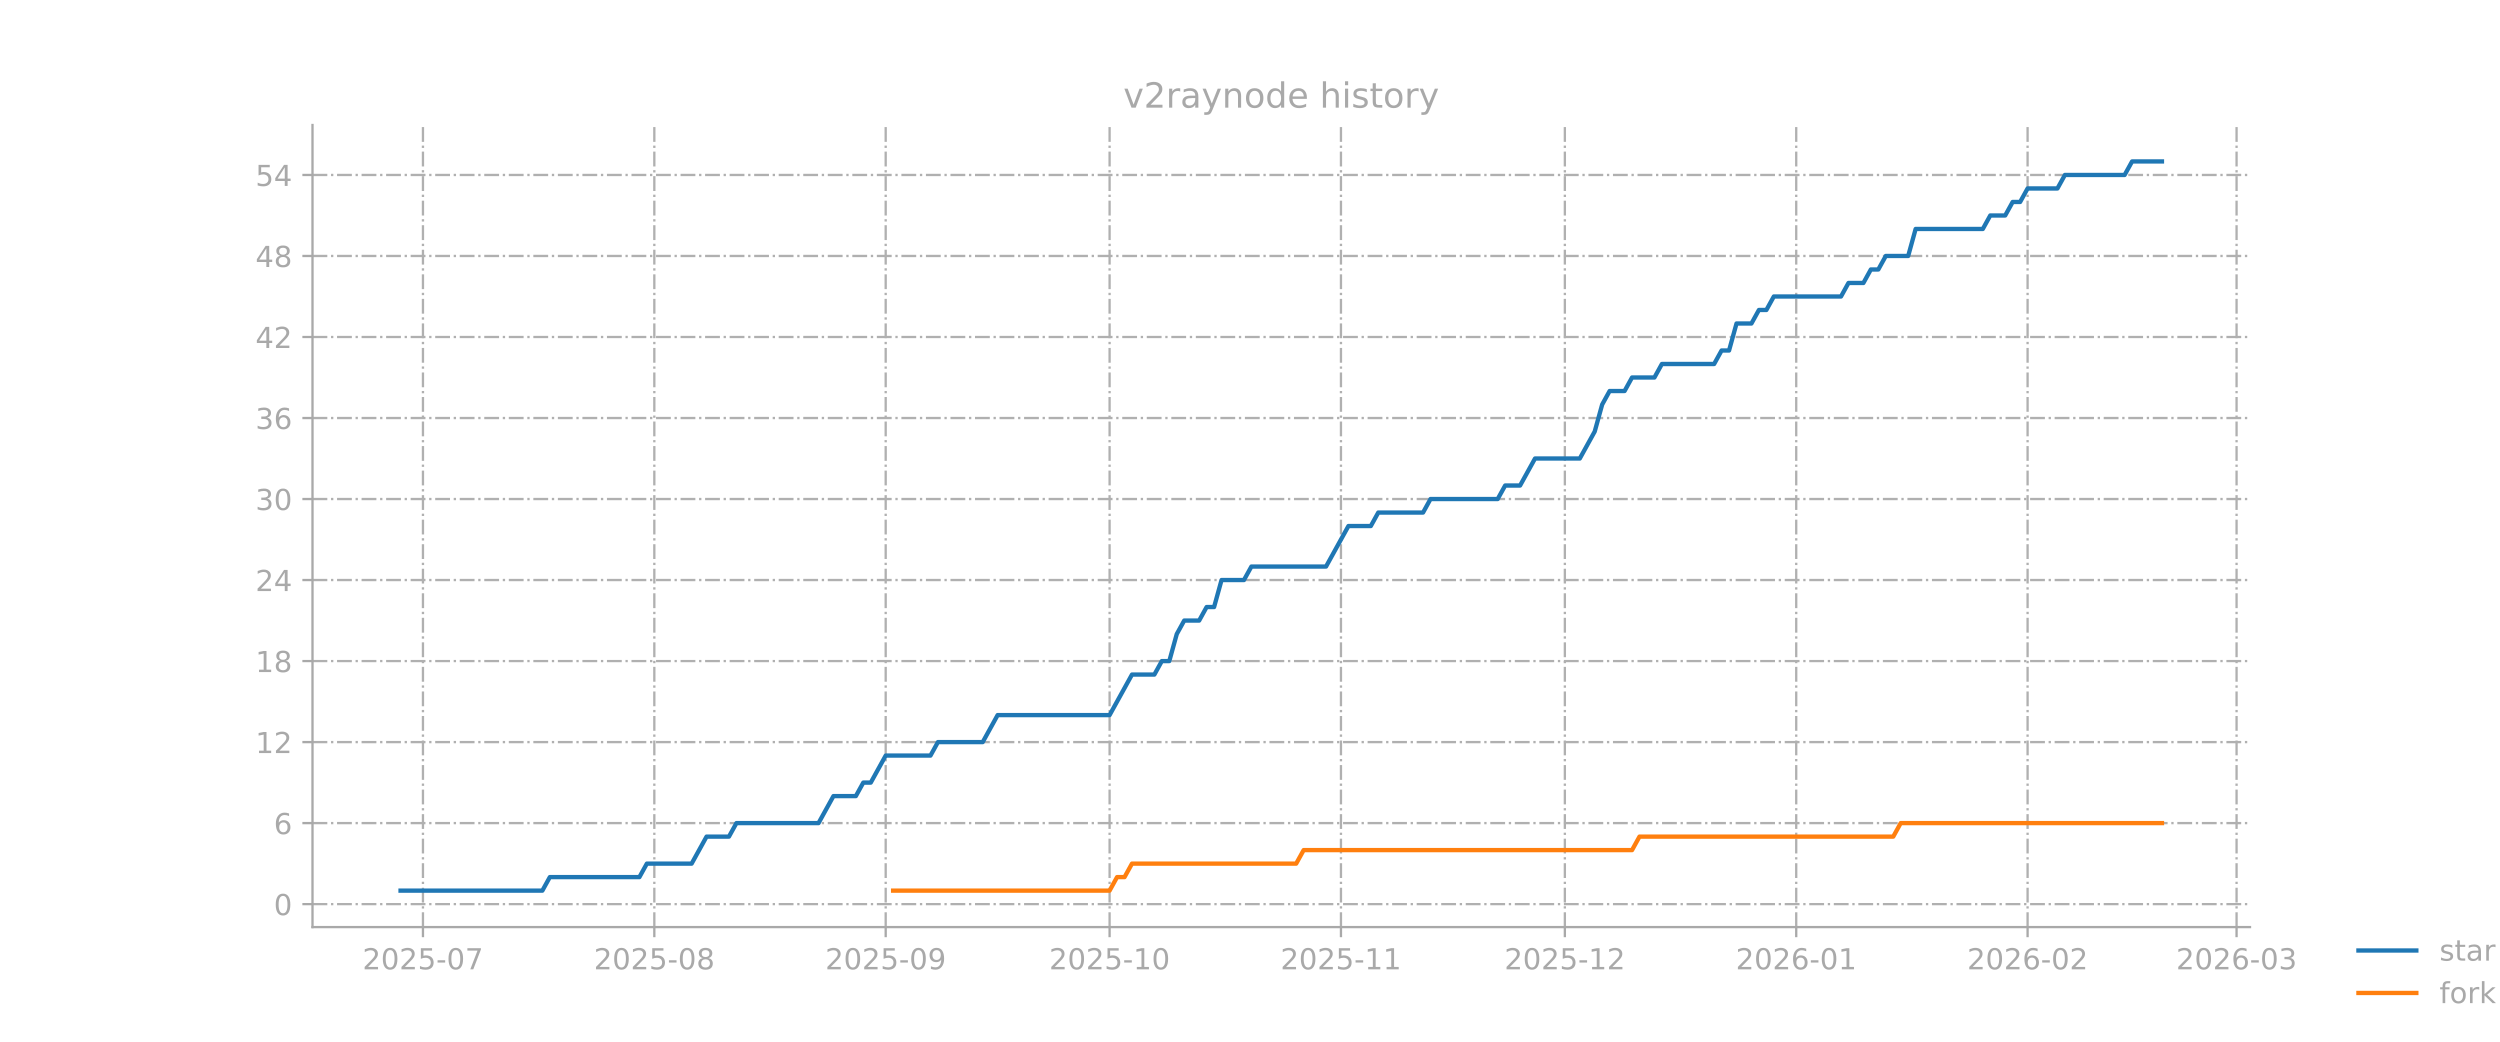
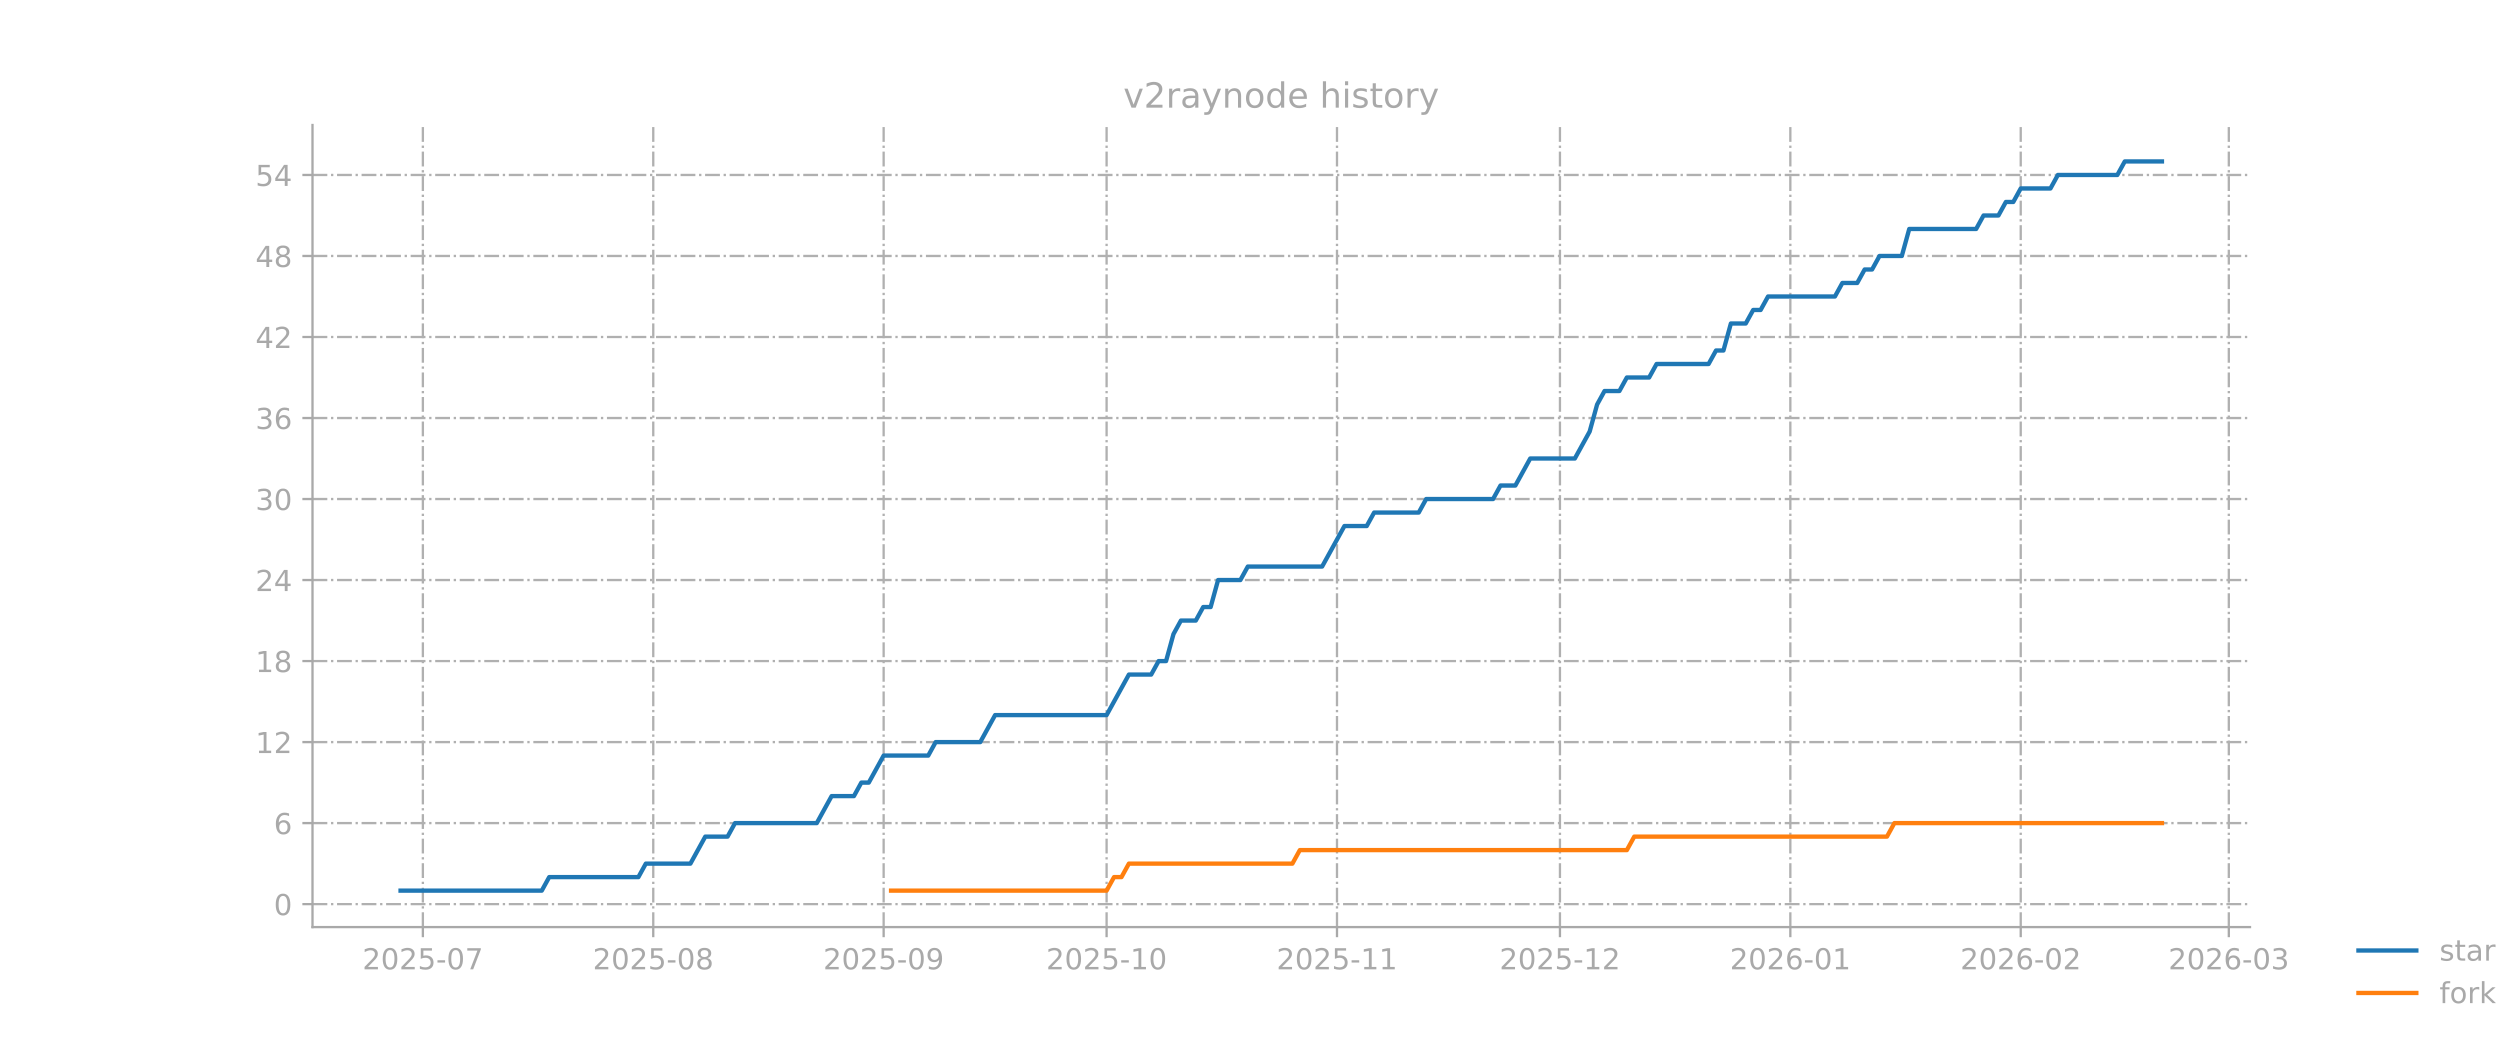
<svg xmlns="http://www.w3.org/2000/svg" xmlns:xlink="http://www.w3.org/1999/xlink" width="864pt" height="360pt" viewBox="0 0 864 360" version="1.1">
  <defs>
    <style type="text/css">*{stroke-linejoin: round; stroke-linecap: butt}</style>
  </defs>
  <g id="figure_1">
    <g id="patch_1">
      <path d="M 0 360  L 864 360  L 864 0  L 0 0  L 0 360  z " style="fill: none; opacity: 0" />
    </g>
    <g id="axes_1">
      <g id="patch_2">
        <path d="M 108 320.4  L 777.6 320.4  L 777.6 43.2  L 108 43.2  L 108 320.4  z " style="fill: none; opacity: 0" />
      </g>
      <g id="matplotlib.axis_1">
        <g id="xtick_1">
          <g id="line2d_1">
-             <path d="M 146.174 320.4  L 146.174 43.2  " clip-path="url(#pf37e07cfa0)" style="fill: none; stroke-dasharray: 5.12,1.28,0.8,1.28; stroke-dashoffset: 0; stroke: #b0b0b0; stroke-width: 0.8" />
+             <path d="M 146.142 320.4  L 146.142 43.2  " clip-path="url(#p857552159d)" style="fill: none; stroke-dasharray: 5.12,1.28,0.8,1.28; stroke-dashoffset: 0; stroke: #b0b0b0; stroke-width: 0.8" />
          </g>
          <g id="line2d_2">
            <defs>
-               <path id="m0a9a19ec33" d="M 0 0  L 0 3.5  " style="stroke: #a9a9a9; stroke-width: 0.8" />
+               <path id="m9327b1fd48" d="M 0 0  L 0 3.5  " style="stroke: #a9a9a9; stroke-width: 0.8" />
            </defs>
            <g>
-               <use xlink:href="#m0a9a19ec33" x="146.174" y="320.4" style="fill: #a9a9a9; stroke: #a9a9a9; stroke-width: 0.8" />
+               <use xlink:href="#m9327b1fd48" x="146.142" y="320.4" style="fill: #a9a9a9; stroke: #a9a9a9; stroke-width: 0.8" />
            </g>
          </g>
          <g id="text_1">
-             <g style="fill: #a9a9a9" transform="translate(125.283 334.9984) scale(0.1 -0.1)">
+             <g style="fill: #a9a9a9" transform="translate(125.2504 334.9984) scale(0.1 -0.1)">
              <defs>
                <path id="DejaVuSans-32" d="M 1228 531  L 3431 531  L 3431 0  L 469 0  L 469 531  Q 828 903 1448 1529  Q 2069 2156 2228 2338  Q 2531 2678 2651 2914  Q 2772 3150 2772 3378  Q 2772 3750 2511 3984  Q 2250 4219 1831 4219  Q 1534 4219 1204 4116  Q 875 4013 500 3803  L 500 4441  Q 881 4594 1212 4672  Q 1544 4750 1819 4750  Q 2544 4750 2975 4387  Q 3406 4025 3406 3419  Q 3406 3131 3298 2873  Q 3191 2616 2906 2266  Q 2828 2175 2409 1742  Q 1991 1309 1228 531  z " transform="scale(0.015625)" />
                <path id="DejaVuSans-30" d="M 2034 4250  Q 1547 4250 1301 3770  Q 1056 3291 1056 2328  Q 1056 1369 1301 889  Q 1547 409 2034 409  Q 2525 409 2770 889  Q 3016 1369 3016 2328  Q 3016 3291 2770 3770  Q 2525 4250 2034 4250  z M 2034 4750  Q 2819 4750 3233 4129  Q 3647 3509 3647 2328  Q 3647 1150 3233 529  Q 2819 -91 2034 -91  Q 1250 -91 836 529  Q 422 1150 422 2328  Q 422 3509 836 4129  Q 1250 4750 2034 4750  z " transform="scale(0.015625)" />
                <path id="DejaVuSans-35" d="M 691 4666  L 3169 4666  L 3169 4134  L 1269 4134  L 1269 2991  Q 1406 3038 1543 3061  Q 1681 3084 1819 3084  Q 2600 3084 3056 2656  Q 3513 2228 3513 1497  Q 3513 744 3044 326  Q 2575 -91 1722 -91  Q 1428 -91 1123 -41  Q 819 9 494 109  L 494 744  Q 775 591 1075 516  Q 1375 441 1709 441  Q 2250 441 2565 725  Q 2881 1009 2881 1497  Q 2881 1984 2565 2268  Q 2250 2553 1709 2553  Q 1456 2553 1204 2497  Q 953 2441 691 2322  L 691 4666  z " transform="scale(0.015625)" />
                <path id="DejaVuSans-2d" d="M 313 2009  L 1997 2009  L 1997 1497  L 313 1497  L 313 2009  z " transform="scale(0.015625)" />
                <path id="DejaVuSans-37" d="M 525 4666  L 3525 4666  L 3525 4397  L 1831 0  L 1172 0  L 2766 4134  L 525 4134  L 525 4666  z " transform="scale(0.015625)" />
              </defs>
              <use xlink:href="#DejaVuSans-32" />
              <use xlink:href="#DejaVuSans-30" transform="translate(63.62305 0)" />
              <use xlink:href="#DejaVuSans-32" transform="translate(127.2461 0)" />
              <use xlink:href="#DejaVuSans-35" transform="translate(190.8691 0)" />
              <use xlink:href="#DejaVuSans-2d" transform="translate(254.4922 0)" />
              <use xlink:href="#DejaVuSans-30" transform="translate(290.5762 0)" />
              <use xlink:href="#DejaVuSans-37" transform="translate(354.1992 0)" />
            </g>
          </g>
        </g>
        <g id="xtick_2">
          <g id="line2d_3">
-             <path d="M 226.134 320.4  L 226.134 43.2  " clip-path="url(#pf37e07cfa0)" style="fill: none; stroke-dasharray: 5.12,1.28,0.8,1.28; stroke-dashoffset: 0; stroke: #b0b0b0; stroke-width: 0.8" />
+             <path d="M 225.764 320.4  L 225.764 43.2  " clip-path="url(#p857552159d)" style="fill: none; stroke-dasharray: 5.12,1.28,0.8,1.28; stroke-dashoffset: 0; stroke: #b0b0b0; stroke-width: 0.8" />
          </g>
          <g id="line2d_4">
            <g>
-               <use xlink:href="#m0a9a19ec33" x="226.134" y="320.4" style="fill: #a9a9a9; stroke: #a9a9a9; stroke-width: 0.8" />
+               <use xlink:href="#m9327b1fd48" x="225.764" y="320.4" style="fill: #a9a9a9; stroke: #a9a9a9; stroke-width: 0.8" />
            </g>
          </g>
          <g id="text_2">
-             <g style="fill: #a9a9a9" transform="translate(205.243 334.9984) scale(0.1 -0.1)">
+             <g style="fill: #a9a9a9" transform="translate(204.8729 334.9984) scale(0.1 -0.1)">
              <defs>
                <path id="DejaVuSans-38" d="M 2034 2216  Q 1584 2216 1326 1975  Q 1069 1734 1069 1313  Q 1069 891 1326 650  Q 1584 409 2034 409  Q 2484 409 2743 651  Q 3003 894 3003 1313  Q 3003 1734 2745 1975  Q 2488 2216 2034 2216  z M 1403 2484  Q 997 2584 770 2862  Q 544 3141 544 3541  Q 544 4100 942 4425  Q 1341 4750 2034 4750  Q 2731 4750 3128 4425  Q 3525 4100 3525 3541  Q 3525 3141 3298 2862  Q 3072 2584 2669 2484  Q 3125 2378 3379 2068  Q 3634 1759 3634 1313  Q 3634 634 3220 271  Q 2806 -91 2034 -91  Q 1263 -91 848 271  Q 434 634 434 1313  Q 434 1759 690 2068  Q 947 2378 1403 2484  z M 1172 3481  Q 1172 3119 1398 2916  Q 1625 2713 2034 2713  Q 2441 2713 2670 2916  Q 2900 3119 2900 3481  Q 2900 3844 2670 4047  Q 2441 4250 2034 4250  Q 1625 4250 1398 4047  Q 1172 3844 1172 3481  z " transform="scale(0.015625)" />
              </defs>
              <use xlink:href="#DejaVuSans-32" />
              <use xlink:href="#DejaVuSans-30" transform="translate(63.62305 0)" />
              <use xlink:href="#DejaVuSans-32" transform="translate(127.2461 0)" />
              <use xlink:href="#DejaVuSans-35" transform="translate(190.8691 0)" />
              <use xlink:href="#DejaVuSans-2d" transform="translate(254.4922 0)" />
              <use xlink:href="#DejaVuSans-30" transform="translate(290.5762 0)" />
              <use xlink:href="#DejaVuSans-38" transform="translate(354.1992 0)" />
            </g>
          </g>
        </g>
        <g id="xtick_3">
          <g id="line2d_5">
-             <path d="M 306.094 320.4  L 306.094 43.2  " clip-path="url(#pf37e07cfa0)" style="fill: none; stroke-dasharray: 5.12,1.28,0.8,1.28; stroke-dashoffset: 0; stroke: #b0b0b0; stroke-width: 0.8" />
+             <path d="M 305.387 320.4  L 305.387 43.2  " clip-path="url(#p857552159d)" style="fill: none; stroke-dasharray: 5.12,1.28,0.8,1.28; stroke-dashoffset: 0; stroke: #b0b0b0; stroke-width: 0.8" />
          </g>
          <g id="line2d_6">
            <g>
-               <use xlink:href="#m0a9a19ec33" x="306.094" y="320.4" style="fill: #a9a9a9; stroke: #a9a9a9; stroke-width: 0.8" />
+               <use xlink:href="#m9327b1fd48" x="305.387" y="320.4" style="fill: #a9a9a9; stroke: #a9a9a9; stroke-width: 0.8" />
            </g>
          </g>
          <g id="text_3">
-             <g style="fill: #a9a9a9" transform="translate(285.2029 334.9984) scale(0.1 -0.1)">
+             <g style="fill: #a9a9a9" transform="translate(284.4955 334.9984) scale(0.1 -0.1)">
              <defs>
                <path id="DejaVuSans-39" d="M 703 97  L 703 672  Q 941 559 1184 500  Q 1428 441 1663 441  Q 2288 441 2617 861  Q 2947 1281 2994 2138  Q 2813 1869 2534 1725  Q 2256 1581 1919 1581  Q 1219 1581 811 2004  Q 403 2428 403 3163  Q 403 3881 828 4315  Q 1253 4750 1959 4750  Q 2769 4750 3195 4129  Q 3622 3509 3622 2328  Q 3622 1225 3098 567  Q 2575 -91 1691 -91  Q 1453 -91 1209 -44  Q 966 3 703 97  z M 1959 2075  Q 2384 2075 2632 2365  Q 2881 2656 2881 3163  Q 2881 3666 2632 3958  Q 2384 4250 1959 4250  Q 1534 4250 1286 3958  Q 1038 3666 1038 3163  Q 1038 2656 1286 2365  Q 1534 2075 1959 2075  z " transform="scale(0.015625)" />
              </defs>
              <use xlink:href="#DejaVuSans-32" />
              <use xlink:href="#DejaVuSans-30" transform="translate(63.62305 0)" />
              <use xlink:href="#DejaVuSans-32" transform="translate(127.2461 0)" />
              <use xlink:href="#DejaVuSans-35" transform="translate(190.8691 0)" />
              <use xlink:href="#DejaVuSans-2d" transform="translate(254.4922 0)" />
              <use xlink:href="#DejaVuSans-30" transform="translate(290.5762 0)" />
              <use xlink:href="#DejaVuSans-39" transform="translate(354.1992 0)" />
            </g>
          </g>
        </g>
        <g id="xtick_4">
          <g id="line2d_7">
-             <path d="M 383.475 320.4  L 383.475 43.2  " clip-path="url(#pf37e07cfa0)" style="fill: none; stroke-dasharray: 5.12,1.28,0.8,1.28; stroke-dashoffset: 0; stroke: #b0b0b0; stroke-width: 0.8" />
+             <path d="M 382.441 320.4  L 382.441 43.2  " clip-path="url(#p857552159d)" style="fill: none; stroke-dasharray: 5.12,1.28,0.8,1.28; stroke-dashoffset: 0; stroke: #b0b0b0; stroke-width: 0.8" />
          </g>
          <g id="line2d_8">
            <g>
-               <use xlink:href="#m0a9a19ec33" x="383.475" y="320.4" style="fill: #a9a9a9; stroke: #a9a9a9; stroke-width: 0.8" />
+               <use xlink:href="#m9327b1fd48" x="382.441" y="320.4" style="fill: #a9a9a9; stroke: #a9a9a9; stroke-width: 0.8" />
            </g>
          </g>
          <g id="text_4">
-             <g style="fill: #a9a9a9" transform="translate(362.5835 334.9984) scale(0.1 -0.1)">
+             <g style="fill: #a9a9a9" transform="translate(361.5496 334.9984) scale(0.1 -0.1)">
              <defs>
                <path id="DejaVuSans-31" d="M 794 531  L 1825 531  L 1825 4091  L 703 3866  L 703 4441  L 1819 4666  L 2450 4666  L 2450 531  L 3481 531  L 3481 0  L 794 0  L 794 531  z " transform="scale(0.015625)" />
              </defs>
              <use xlink:href="#DejaVuSans-32" />
              <use xlink:href="#DejaVuSans-30" transform="translate(63.62305 0)" />
              <use xlink:href="#DejaVuSans-32" transform="translate(127.2461 0)" />
              <use xlink:href="#DejaVuSans-35" transform="translate(190.8691 0)" />
              <use xlink:href="#DejaVuSans-2d" transform="translate(254.4922 0)" />
              <use xlink:href="#DejaVuSans-31" transform="translate(290.5762 0)" />
              <use xlink:href="#DejaVuSans-30" transform="translate(354.1992 0)" />
            </g>
          </g>
        </g>
        <g id="xtick_5">
          <g id="line2d_9">
-             <path d="M 463.435 320.4  L 463.435 43.2  " clip-path="url(#pf37e07cfa0)" style="fill: none; stroke-dasharray: 5.12,1.28,0.8,1.28; stroke-dashoffset: 0; stroke: #b0b0b0; stroke-width: 0.8" />
+             <path d="M 462.064 320.4  L 462.064 43.2  " clip-path="url(#p857552159d)" style="fill: none; stroke-dasharray: 5.12,1.28,0.8,1.28; stroke-dashoffset: 0; stroke: #b0b0b0; stroke-width: 0.8" />
          </g>
          <g id="line2d_10">
            <g>
-               <use xlink:href="#m0a9a19ec33" x="463.435" y="320.4" style="fill: #a9a9a9; stroke: #a9a9a9; stroke-width: 0.8" />
+               <use xlink:href="#m9327b1fd48" x="462.064" y="320.4" style="fill: #a9a9a9; stroke: #a9a9a9; stroke-width: 0.8" />
            </g>
          </g>
          <g id="text_5">
-             <g style="fill: #a9a9a9" transform="translate(442.5434 334.9984) scale(0.1 -0.1)">
+             <g style="fill: #a9a9a9" transform="translate(441.1721 334.9984) scale(0.1 -0.1)">
              <use xlink:href="#DejaVuSans-32" />
              <use xlink:href="#DejaVuSans-30" transform="translate(63.62305 0)" />
              <use xlink:href="#DejaVuSans-32" transform="translate(127.2461 0)" />
              <use xlink:href="#DejaVuSans-35" transform="translate(190.8691 0)" />
              <use xlink:href="#DejaVuSans-2d" transform="translate(254.4922 0)" />
              <use xlink:href="#DejaVuSans-31" transform="translate(290.5762 0)" />
              <use xlink:href="#DejaVuSans-31" transform="translate(354.1992 0)" />
            </g>
          </g>
        </g>
        <g id="xtick_6">
          <g id="line2d_11">
-             <path d="M 540.815 320.4  L 540.815 43.2  " clip-path="url(#pf37e07cfa0)" style="fill: none; stroke-dasharray: 5.12,1.28,0.8,1.28; stroke-dashoffset: 0; stroke: #b0b0b0; stroke-width: 0.8" />
+             <path d="M 539.118 320.4  L 539.118 43.2  " clip-path="url(#p857552159d)" style="fill: none; stroke-dasharray: 5.12,1.28,0.8,1.28; stroke-dashoffset: 0; stroke: #b0b0b0; stroke-width: 0.8" />
          </g>
          <g id="line2d_12">
            <g>
-               <use xlink:href="#m0a9a19ec33" x="540.815" y="320.4" style="fill: #a9a9a9; stroke: #a9a9a9; stroke-width: 0.8" />
+               <use xlink:href="#m9327b1fd48" x="539.118" y="320.4" style="fill: #a9a9a9; stroke: #a9a9a9; stroke-width: 0.8" />
            </g>
          </g>
          <g id="text_6">
-             <g style="fill: #a9a9a9" transform="translate(519.924 334.9984) scale(0.1 -0.1)">
+             <g style="fill: #a9a9a9" transform="translate(518.2262 334.9984) scale(0.1 -0.1)">
              <use xlink:href="#DejaVuSans-32" />
              <use xlink:href="#DejaVuSans-30" transform="translate(63.62305 0)" />
              <use xlink:href="#DejaVuSans-32" transform="translate(127.2461 0)" />
              <use xlink:href="#DejaVuSans-35" transform="translate(190.8691 0)" />
              <use xlink:href="#DejaVuSans-2d" transform="translate(254.4922 0)" />
              <use xlink:href="#DejaVuSans-31" transform="translate(290.5762 0)" />
              <use xlink:href="#DejaVuSans-32" transform="translate(354.1992 0)" />
            </g>
          </g>
        </g>
        <g id="xtick_7">
          <g id="line2d_13">
-             <path d="M 620.775 320.4  L 620.775 43.2  " clip-path="url(#pf37e07cfa0)" style="fill: none; stroke-dasharray: 5.12,1.28,0.8,1.28; stroke-dashoffset: 0; stroke: #b0b0b0; stroke-width: 0.8" />
+             <path d="M 618.74 320.4  L 618.74 43.2  " clip-path="url(#p857552159d)" style="fill: none; stroke-dasharray: 5.12,1.28,0.8,1.28; stroke-dashoffset: 0; stroke: #b0b0b0; stroke-width: 0.8" />
          </g>
          <g id="line2d_14">
            <g>
-               <use xlink:href="#m0a9a19ec33" x="620.775" y="320.4" style="fill: #a9a9a9; stroke: #a9a9a9; stroke-width: 0.8" />
+               <use xlink:href="#m9327b1fd48" x="618.74" y="320.4" style="fill: #a9a9a9; stroke: #a9a9a9; stroke-width: 0.8" />
            </g>
          </g>
          <g id="text_7">
-             <g style="fill: #a9a9a9" transform="translate(599.8839 334.9984) scale(0.1 -0.1)">
+             <g style="fill: #a9a9a9" transform="translate(597.8488 334.9984) scale(0.1 -0.1)">
              <defs>
                <path id="DejaVuSans-36" d="M 2113 2584  Q 1688 2584 1439 2293  Q 1191 2003 1191 1497  Q 1191 994 1439 701  Q 1688 409 2113 409  Q 2538 409 2786 701  Q 3034 994 3034 1497  Q 3034 2003 2786 2293  Q 2538 2584 2113 2584  z M 3366 4563  L 3366 3988  Q 3128 4100 2886 4159  Q 2644 4219 2406 4219  Q 1781 4219 1451 3797  Q 1122 3375 1075 2522  Q 1259 2794 1537 2939  Q 1816 3084 2150 3084  Q 2853 3084 3261 2657  Q 3669 2231 3669 1497  Q 3669 778 3244 343  Q 2819 -91 2113 -91  Q 1303 -91 875 529  Q 447 1150 447 2328  Q 447 3434 972 4092  Q 1497 4750 2381 4750  Q 2619 4750 2861 4703  Q 3103 4656 3366 4563  z " transform="scale(0.015625)" />
              </defs>
              <use xlink:href="#DejaVuSans-32" />
              <use xlink:href="#DejaVuSans-30" transform="translate(63.62305 0)" />
              <use xlink:href="#DejaVuSans-32" transform="translate(127.2461 0)" />
              <use xlink:href="#DejaVuSans-36" transform="translate(190.8691 0)" />
              <use xlink:href="#DejaVuSans-2d" transform="translate(254.4922 0)" />
              <use xlink:href="#DejaVuSans-30" transform="translate(290.5762 0)" />
              <use xlink:href="#DejaVuSans-31" transform="translate(354.1992 0)" />
            </g>
          </g>
        </g>
        <g id="xtick_8">
          <g id="line2d_15">
-             <path d="M 700.735 320.4  L 700.735 43.2  " clip-path="url(#pf37e07cfa0)" style="fill: none; stroke-dasharray: 5.12,1.28,0.8,1.28; stroke-dashoffset: 0; stroke: #b0b0b0; stroke-width: 0.8" />
+             <path d="M 698.363 320.4  L 698.363 43.2  " clip-path="url(#p857552159d)" style="fill: none; stroke-dasharray: 5.12,1.28,0.8,1.28; stroke-dashoffset: 0; stroke: #b0b0b0; stroke-width: 0.8" />
          </g>
          <g id="line2d_16">
            <g>
-               <use xlink:href="#m0a9a19ec33" x="700.735" y="320.4" style="fill: #a9a9a9; stroke: #a9a9a9; stroke-width: 0.8" />
+               <use xlink:href="#m9327b1fd48" x="698.363" y="320.4" style="fill: #a9a9a9; stroke: #a9a9a9; stroke-width: 0.8" />
            </g>
          </g>
          <g id="text_8">
-             <g style="fill: #a9a9a9" transform="translate(679.8439 334.9984) scale(0.1 -0.1)">
+             <g style="fill: #a9a9a9" transform="translate(677.4713 334.9984) scale(0.1 -0.1)">
              <use xlink:href="#DejaVuSans-32" />
              <use xlink:href="#DejaVuSans-30" transform="translate(63.62305 0)" />
              <use xlink:href="#DejaVuSans-32" transform="translate(127.2461 0)" />
              <use xlink:href="#DejaVuSans-36" transform="translate(190.8691 0)" />
              <use xlink:href="#DejaVuSans-2d" transform="translate(254.4922 0)" />
              <use xlink:href="#DejaVuSans-30" transform="translate(290.5762 0)" />
              <use xlink:href="#DejaVuSans-32" transform="translate(354.1992 0)" />
            </g>
          </g>
        </g>
        <g id="xtick_9">
          <g id="line2d_17">
-             <path d="M 772.957 320.4  L 772.957 43.2  " clip-path="url(#pf37e07cfa0)" style="fill: none; stroke-dasharray: 5.12,1.28,0.8,1.28; stroke-dashoffset: 0; stroke: #b0b0b0; stroke-width: 0.8" />
+             <path d="M 770.28 320.4  L 770.28 43.2  " clip-path="url(#p857552159d)" style="fill: none; stroke-dasharray: 5.12,1.28,0.8,1.28; stroke-dashoffset: 0; stroke: #b0b0b0; stroke-width: 0.8" />
          </g>
          <g id="line2d_18">
            <g>
-               <use xlink:href="#m0a9a19ec33" x="772.957" y="320.4" style="fill: #a9a9a9; stroke: #a9a9a9; stroke-width: 0.8" />
+               <use xlink:href="#m9327b1fd48" x="770.28" y="320.4" style="fill: #a9a9a9; stroke: #a9a9a9; stroke-width: 0.8" />
            </g>
          </g>
          <g id="text_9">
-             <g style="fill: #a9a9a9" transform="translate(752.0658 334.9984) scale(0.1 -0.1)">
+             <g style="fill: #a9a9a9" transform="translate(749.3885 334.9984) scale(0.1 -0.1)">
              <defs>
                <path id="DejaVuSans-33" d="M 2597 2516  Q 3050 2419 3304 2112  Q 3559 1806 3559 1356  Q 3559 666 3084 287  Q 2609 -91 1734 -91  Q 1441 -91 1130 -33  Q 819 25 488 141  L 488 750  Q 750 597 1062 519  Q 1375 441 1716 441  Q 2309 441 2620 675  Q 2931 909 2931 1356  Q 2931 1769 2642 2001  Q 2353 2234 1838 2234  L 1294 2234  L 1294 2753  L 1863 2753  Q 2328 2753 2575 2939  Q 2822 3125 2822 3475  Q 2822 3834 2567 4026  Q 2313 4219 1838 4219  Q 1578 4219 1281 4162  Q 984 4106 628 3988  L 628 4550  Q 988 4650 1302 4700  Q 1616 4750 1894 4750  Q 2613 4750 3031 4423  Q 3450 4097 3450 3541  Q 3450 3153 3228 2886  Q 3006 2619 2597 2516  z " transform="scale(0.015625)" />
              </defs>
              <use xlink:href="#DejaVuSans-32" />
              <use xlink:href="#DejaVuSans-30" transform="translate(63.62305 0)" />
              <use xlink:href="#DejaVuSans-32" transform="translate(127.2461 0)" />
              <use xlink:href="#DejaVuSans-36" transform="translate(190.8691 0)" />
              <use xlink:href="#DejaVuSans-2d" transform="translate(254.4922 0)" />
              <use xlink:href="#DejaVuSans-30" transform="translate(290.5762 0)" />
              <use xlink:href="#DejaVuSans-33" transform="translate(354.1992 0)" />
            </g>
          </g>
        </g>
      </g>
      <g id="matplotlib.axis_2">
        <g id="ytick_1">
          <g id="line2d_19">
-             <path d="M 108 312.467  L 777.6 312.467  " clip-path="url(#pf37e07cfa0)" style="fill: none; stroke-dasharray: 5.12,1.28,0.8,1.28; stroke-dashoffset: 0; stroke: #b0b0b0; stroke-width: 0.8" />
+             <path d="M 108 312.467  L 777.6 312.467  " clip-path="url(#p857552159d)" style="fill: none; stroke-dasharray: 5.12,1.28,0.8,1.28; stroke-dashoffset: 0; stroke: #b0b0b0; stroke-width: 0.8" />
          </g>
          <g id="line2d_20">
            <defs>
-               <path id="m45e62bd9ad" d="M 0 0  L -3.5 0  " style="stroke: #a9a9a9; stroke-width: 0.8" />
+               <path id="me045771d23" d="M 0 0  L -3.5 0  " style="stroke: #a9a9a9; stroke-width: 0.8" />
            </defs>
            <g>
-               <use xlink:href="#m45e62bd9ad" x="108" y="312.467" style="fill: #a9a9a9; stroke: #a9a9a9; stroke-width: 0.8" />
+               <use xlink:href="#me045771d23" x="108" y="312.467" style="fill: #a9a9a9; stroke: #a9a9a9; stroke-width: 0.8" />
            </g>
          </g>
          <g id="text_10">
            <g style="fill: #a9a9a9" transform="translate(94.6375 316.2659) scale(0.1 -0.1)">
              <use xlink:href="#DejaVuSans-30" />
            </g>
          </g>
        </g>
        <g id="ytick_2">
          <g id="line2d_21">
-             <path d="M 108 284.467  L 777.6 284.467  " clip-path="url(#pf37e07cfa0)" style="fill: none; stroke-dasharray: 5.12,1.28,0.8,1.28; stroke-dashoffset: 0; stroke: #b0b0b0; stroke-width: 0.8" />
+             <path d="M 108 284.467  L 777.6 284.467  " clip-path="url(#p857552159d)" style="fill: none; stroke-dasharray: 5.12,1.28,0.8,1.28; stroke-dashoffset: 0; stroke: #b0b0b0; stroke-width: 0.8" />
          </g>
          <g id="line2d_22">
            <g>
-               <use xlink:href="#m45e62bd9ad" x="108" y="284.467" style="fill: #a9a9a9; stroke: #a9a9a9; stroke-width: 0.8" />
+               <use xlink:href="#me045771d23" x="108" y="284.467" style="fill: #a9a9a9; stroke: #a9a9a9; stroke-width: 0.8" />
            </g>
          </g>
          <g id="text_11">
            <g style="fill: #a9a9a9" transform="translate(94.6375 288.2659) scale(0.1 -0.1)">
              <use xlink:href="#DejaVuSans-36" />
            </g>
          </g>
        </g>
        <g id="ytick_3">
          <g id="line2d_23">
-             <path d="M 108 256.467  L 777.6 256.467  " clip-path="url(#pf37e07cfa0)" style="fill: none; stroke-dasharray: 5.12,1.28,0.8,1.28; stroke-dashoffset: 0; stroke: #b0b0b0; stroke-width: 0.8" />
+             <path d="M 108 256.467  L 777.6 256.467  " clip-path="url(#p857552159d)" style="fill: none; stroke-dasharray: 5.12,1.28,0.8,1.28; stroke-dashoffset: 0; stroke: #b0b0b0; stroke-width: 0.8" />
          </g>
          <g id="line2d_24">
            <g>
-               <use xlink:href="#m45e62bd9ad" x="108" y="256.467" style="fill: #a9a9a9; stroke: #a9a9a9; stroke-width: 0.8" />
+               <use xlink:href="#me045771d23" x="108" y="256.467" style="fill: #a9a9a9; stroke: #a9a9a9; stroke-width: 0.8" />
            </g>
          </g>
          <g id="text_12">
            <g style="fill: #a9a9a9" transform="translate(88.275 260.2659) scale(0.1 -0.1)">
              <use xlink:href="#DejaVuSans-31" />
              <use xlink:href="#DejaVuSans-32" transform="translate(63.62305 0)" />
            </g>
          </g>
        </g>
        <g id="ytick_4">
          <g id="line2d_25">
-             <path d="M 108 228.467  L 777.6 228.467  " clip-path="url(#pf37e07cfa0)" style="fill: none; stroke-dasharray: 5.12,1.28,0.8,1.28; stroke-dashoffset: 0; stroke: #b0b0b0; stroke-width: 0.8" />
+             <path d="M 108 228.467  L 777.6 228.467  " clip-path="url(#p857552159d)" style="fill: none; stroke-dasharray: 5.12,1.28,0.8,1.28; stroke-dashoffset: 0; stroke: #b0b0b0; stroke-width: 0.8" />
          </g>
          <g id="line2d_26">
            <g>
-               <use xlink:href="#m45e62bd9ad" x="108" y="228.467" style="fill: #a9a9a9; stroke: #a9a9a9; stroke-width: 0.8" />
+               <use xlink:href="#me045771d23" x="108" y="228.467" style="fill: #a9a9a9; stroke: #a9a9a9; stroke-width: 0.8" />
            </g>
          </g>
          <g id="text_13">
            <g style="fill: #a9a9a9" transform="translate(88.275 232.2659) scale(0.1 -0.1)">
              <use xlink:href="#DejaVuSans-31" />
              <use xlink:href="#DejaVuSans-38" transform="translate(63.62305 0)" />
            </g>
          </g>
        </g>
        <g id="ytick_5">
          <g id="line2d_27">
-             <path d="M 108 200.467  L 777.6 200.467  " clip-path="url(#pf37e07cfa0)" style="fill: none; stroke-dasharray: 5.12,1.28,0.8,1.28; stroke-dashoffset: 0; stroke: #b0b0b0; stroke-width: 0.8" />
+             <path d="M 108 200.467  L 777.6 200.467  " clip-path="url(#p857552159d)" style="fill: none; stroke-dasharray: 5.12,1.28,0.8,1.28; stroke-dashoffset: 0; stroke: #b0b0b0; stroke-width: 0.8" />
          </g>
          <g id="line2d_28">
            <g>
-               <use xlink:href="#m45e62bd9ad" x="108" y="200.467" style="fill: #a9a9a9; stroke: #a9a9a9; stroke-width: 0.8" />
+               <use xlink:href="#me045771d23" x="108" y="200.467" style="fill: #a9a9a9; stroke: #a9a9a9; stroke-width: 0.8" />
            </g>
          </g>
          <g id="text_14">
            <g style="fill: #a9a9a9" transform="translate(88.275 204.2659) scale(0.1 -0.1)">
              <defs>
                <path id="DejaVuSans-34" d="M 2419 4116  L 825 1625  L 2419 1625  L 2419 4116  z M 2253 4666  L 3047 4666  L 3047 1625  L 3713 1625  L 3713 1100  L 3047 1100  L 3047 0  L 2419 0  L 2419 1100  L 313 1100  L 313 1709  L 2253 4666  z " transform="scale(0.015625)" />
              </defs>
              <use xlink:href="#DejaVuSans-32" />
              <use xlink:href="#DejaVuSans-34" transform="translate(63.62305 0)" />
            </g>
          </g>
        </g>
        <g id="ytick_6">
          <g id="line2d_29">
-             <path d="M 108 172.467  L 777.6 172.467  " clip-path="url(#pf37e07cfa0)" style="fill: none; stroke-dasharray: 5.12,1.28,0.8,1.28; stroke-dashoffset: 0; stroke: #b0b0b0; stroke-width: 0.8" />
+             <path d="M 108 172.467  L 777.6 172.467  " clip-path="url(#p857552159d)" style="fill: none; stroke-dasharray: 5.12,1.28,0.8,1.28; stroke-dashoffset: 0; stroke: #b0b0b0; stroke-width: 0.8" />
          </g>
          <g id="line2d_30">
            <g>
-               <use xlink:href="#m45e62bd9ad" x="108" y="172.467" style="fill: #a9a9a9; stroke: #a9a9a9; stroke-width: 0.8" />
+               <use xlink:href="#me045771d23" x="108" y="172.467" style="fill: #a9a9a9; stroke: #a9a9a9; stroke-width: 0.8" />
            </g>
          </g>
          <g id="text_15">
            <g style="fill: #a9a9a9" transform="translate(88.275 176.2659) scale(0.1 -0.1)">
              <use xlink:href="#DejaVuSans-33" />
              <use xlink:href="#DejaVuSans-30" transform="translate(63.62305 0)" />
            </g>
          </g>
        </g>
        <g id="ytick_7">
          <g id="line2d_31">
-             <path d="M 108 144.467  L 777.6 144.467  " clip-path="url(#pf37e07cfa0)" style="fill: none; stroke-dasharray: 5.12,1.28,0.8,1.28; stroke-dashoffset: 0; stroke: #b0b0b0; stroke-width: 0.8" />
+             <path d="M 108 144.467  L 777.6 144.467  " clip-path="url(#p857552159d)" style="fill: none; stroke-dasharray: 5.12,1.28,0.8,1.28; stroke-dashoffset: 0; stroke: #b0b0b0; stroke-width: 0.8" />
          </g>
          <g id="line2d_32">
            <g>
-               <use xlink:href="#m45e62bd9ad" x="108" y="144.467" style="fill: #a9a9a9; stroke: #a9a9a9; stroke-width: 0.8" />
+               <use xlink:href="#me045771d23" x="108" y="144.467" style="fill: #a9a9a9; stroke: #a9a9a9; stroke-width: 0.8" />
            </g>
          </g>
          <g id="text_16">
            <g style="fill: #a9a9a9" transform="translate(88.275 148.2659) scale(0.1 -0.1)">
              <use xlink:href="#DejaVuSans-33" />
              <use xlink:href="#DejaVuSans-36" transform="translate(63.62305 0)" />
            </g>
          </g>
        </g>
        <g id="ytick_8">
          <g id="line2d_33">
-             <path d="M 108 116.467  L 777.6 116.467  " clip-path="url(#pf37e07cfa0)" style="fill: none; stroke-dasharray: 5.12,1.28,0.8,1.28; stroke-dashoffset: 0; stroke: #b0b0b0; stroke-width: 0.8" />
+             <path d="M 108 116.467  L 777.6 116.467  " clip-path="url(#p857552159d)" style="fill: none; stroke-dasharray: 5.12,1.28,0.8,1.28; stroke-dashoffset: 0; stroke: #b0b0b0; stroke-width: 0.8" />
          </g>
          <g id="line2d_34">
            <g>
-               <use xlink:href="#m45e62bd9ad" x="108" y="116.467" style="fill: #a9a9a9; stroke: #a9a9a9; stroke-width: 0.8" />
+               <use xlink:href="#me045771d23" x="108" y="116.467" style="fill: #a9a9a9; stroke: #a9a9a9; stroke-width: 0.8" />
            </g>
          </g>
          <g id="text_17">
            <g style="fill: #a9a9a9" transform="translate(88.275 120.2659) scale(0.1 -0.1)">
              <use xlink:href="#DejaVuSans-34" />
              <use xlink:href="#DejaVuSans-32" transform="translate(63.62305 0)" />
            </g>
          </g>
        </g>
        <g id="ytick_9">
          <g id="line2d_35">
-             <path d="M 108 88.467  L 777.6 88.467  " clip-path="url(#pf37e07cfa0)" style="fill: none; stroke-dasharray: 5.12,1.28,0.8,1.28; stroke-dashoffset: 0; stroke: #b0b0b0; stroke-width: 0.8" />
+             <path d="M 108 88.467  L 777.6 88.467  " clip-path="url(#p857552159d)" style="fill: none; stroke-dasharray: 5.12,1.28,0.8,1.28; stroke-dashoffset: 0; stroke: #b0b0b0; stroke-width: 0.8" />
          </g>
          <g id="line2d_36">
            <g>
-               <use xlink:href="#m45e62bd9ad" x="108" y="88.467" style="fill: #a9a9a9; stroke: #a9a9a9; stroke-width: 0.8" />
+               <use xlink:href="#me045771d23" x="108" y="88.467" style="fill: #a9a9a9; stroke: #a9a9a9; stroke-width: 0.8" />
            </g>
          </g>
          <g id="text_18">
            <g style="fill: #a9a9a9" transform="translate(88.275 92.26588) scale(0.1 -0.1)">
              <use xlink:href="#DejaVuSans-34" />
              <use xlink:href="#DejaVuSans-38" transform="translate(63.62305 0)" />
            </g>
          </g>
        </g>
        <g id="ytick_10">
          <g id="line2d_37">
-             <path d="M 108 60.467  L 777.6 60.467  " clip-path="url(#pf37e07cfa0)" style="fill: none; stroke-dasharray: 5.12,1.28,0.8,1.28; stroke-dashoffset: 0; stroke: #b0b0b0; stroke-width: 0.8" />
+             <path d="M 108 60.467  L 777.6 60.467  " clip-path="url(#p857552159d)" style="fill: none; stroke-dasharray: 5.12,1.28,0.8,1.28; stroke-dashoffset: 0; stroke: #b0b0b0; stroke-width: 0.8" />
          </g>
          <g id="line2d_38">
            <g>
-               <use xlink:href="#m45e62bd9ad" x="108" y="60.467" style="fill: #a9a9a9; stroke: #a9a9a9; stroke-width: 0.8" />
+               <use xlink:href="#me045771d23" x="108" y="60.467" style="fill: #a9a9a9; stroke: #a9a9a9; stroke-width: 0.8" />
            </g>
          </g>
          <g id="text_19">
            <g style="fill: #a9a9a9" transform="translate(88.275 64.26588) scale(0.1 -0.1)">
              <use xlink:href="#DejaVuSans-35" />
              <use xlink:href="#DejaVuSans-34" transform="translate(63.62305 0)" />
            </g>
          </g>
        </g>
      </g>
      <g id="line2d_39">
-         <path d="M 138.436 307.8  L 187.444 307.8  L 190.023 303.133  L 220.976 303.133  L 223.555 298.467  L 239.031 298.467  L 244.19 289.133  L 251.928 289.133  L 254.507 284.467  L 282.88 284.467  L 288.039 275.133  L 295.777 275.133  L 298.356 270.467  L 300.936 270.467  L 306.094 261.133  L 321.57 261.133  L 324.15 256.467  L 339.626 256.467  L 344.785 247.133  L 383.475 247.133  L 391.213 233.133  L 398.951 233.133  L 401.53 228.467  L 404.11 228.467  L 406.689 219.133  L 409.268 214.467  L 414.427 214.467  L 417.006 209.8  L 419.586 209.8  L 422.165 200.467  L 429.903 200.467  L 432.483 195.8  L 458.276 195.8  L 466.014 181.8  L 473.752 181.8  L 476.332 177.133  L 491.808 177.133  L 494.387 172.467  L 517.601 172.467  L 520.181 167.8  L 525.339 167.8  L 530.498 158.467  L 545.974 158.467  L 551.133 149.133  L 553.712 139.8  L 556.292 135.133  L 561.45 135.133  L 564.03 130.467  L 571.768 130.467  L 574.347 125.8  L 592.402 125.8  L 594.982 121.133  L 597.561 121.133  L 600.141 111.8  L 605.299 111.8  L 607.879 107.133  L 610.458 107.133  L 613.037 102.467  L 636.251 102.467  L 638.831 97.8  L 643.99 97.8  L 646.569 93.133  L 649.148 93.133  L 651.728 88.467  L 659.466 88.467  L 662.045 79.133  L 685.259 79.133  L 687.839 74.467  L 692.997 74.467  L 695.577 69.8  L 698.156 69.8  L 700.735 65.133  L 711.053 65.133  L 713.632 60.467  L 734.267 60.467  L 736.846 55.8  L 747.164 55.8  L 747.164 55.8  " clip-path="url(#pf37e07cfa0)" style="fill: none; stroke: #1f77b4; stroke-width: 1.5; stroke-linecap: square" />
+         <path d="M 138.436 307.8  L 187.237 307.8  L 189.806 303.133  L 220.627 303.133  L 223.196 298.467  L 238.607 298.467  L 243.744 289.133  L 251.449 289.133  L 254.017 284.467  L 282.271 284.467  L 287.408 275.133  L 295.113 275.133  L 297.681 270.467  L 300.25 270.467  L 305.387 261.133  L 320.798 261.133  L 323.366 256.467  L 338.777 256.467  L 343.914 247.133  L 382.441 247.133  L 390.146 233.133  L 397.852 233.133  L 400.42 228.467  L 402.989 228.467  L 405.557 219.133  L 408.126 214.467  L 413.263 214.467  L 415.831 209.8  L 418.4 209.8  L 420.968 200.467  L 428.673 200.467  L 431.242 195.8  L 456.927 195.8  L 464.632 181.8  L 472.337 181.8  L 474.906 177.133  L 490.317 177.133  L 492.885 172.467  L 516.001 172.467  L 518.57 167.8  L 523.707 167.8  L 528.844 158.467  L 544.255 158.467  L 549.391 149.133  L 551.96 139.8  L 554.528 135.133  L 559.665 135.133  L 562.234 130.467  L 569.939 130.467  L 572.508 125.8  L 590.487 125.8  L 593.055 121.133  L 595.624 121.133  L 598.192 111.8  L 603.329 111.8  L 605.898 107.133  L 608.466 107.133  L 611.035 102.467  L 634.151 102.467  L 636.719 97.8  L 641.856 97.8  L 644.425 93.133  L 646.993 93.133  L 649.562 88.467  L 657.267 88.467  L 659.836 79.133  L 682.952 79.133  L 685.52 74.467  L 690.657 74.467  L 693.226 69.8  L 695.794 69.8  L 698.363 65.133  L 708.637 65.133  L 711.205 60.467  L 731.753 60.467  L 734.321 55.8  L 747.164 55.8  L 747.164 55.8  " clip-path="url(#p857552159d)" style="fill: none; stroke: #1f77b4; stroke-width: 1.5; stroke-linecap: square" />
      </g>
      <g id="line2d_40">
-         <path d="M 308.674 307.8  L 383.475 307.8  L 386.054 303.133  L 388.634 303.133  L 391.213 298.467  L 447.959 298.467  L 450.538 293.8  L 564.03 293.8  L 566.609 289.133  L 654.307 289.133  L 656.886 284.467  L 747.164 284.467  L 747.164 284.467  " clip-path="url(#pf37e07cfa0)" style="fill: none; stroke: #ff7f0e; stroke-width: 1.5; stroke-linecap: square" />
+         <path d="M 307.955 307.8  L 382.441 307.8  L 385.009 303.133  L 387.578 303.133  L 390.146 298.467  L 446.653 298.467  L 449.221 293.8  L 562.234 293.8  L 564.802 289.133  L 652.13 289.133  L 654.699 284.467  L 747.164 284.467  L 747.164 284.467  " clip-path="url(#p857552159d)" style="fill: none; stroke: #ff7f0e; stroke-width: 1.5; stroke-linecap: square" />
      </g>
      <g id="patch_3">
        <path d="M 108 320.4  L 108 43.2  " style="fill: none; stroke: #a9a9a9; stroke-width: 0.8; stroke-linejoin: miter; stroke-linecap: square" />
      </g>
      <g id="patch_4">
        <path d="M 777.6 320.4  L 777.6 43.2  " style="fill: none" />
      </g>
      <g id="patch_5">
        <path d="M 108 320.4  L 777.6 320.4  " style="fill: none; stroke: #a9a9a9; stroke-width: 0.8; stroke-linejoin: miter; stroke-linecap: square" />
      </g>
      <g id="patch_6">
        <path d="M 108 43.2  L 777.6 43.2  " style="fill: none" />
      </g>
      <g id="text_20">
        <g style="fill: #a9a9a9" transform="translate(388.2188 37.2) scale(0.12 -0.12)">
          <defs>
            <path id="DejaVuSans-76" d="M 191 3500  L 800 3500  L 1894 563  L 2988 3500  L 3597 3500  L 2284 0  L 1503 0  L 191 3500  z " transform="scale(0.015625)" />
            <path id="DejaVuSans-72" d="M 2631 2963  Q 2534 3019 2420 3045  Q 2306 3072 2169 3072  Q 1681 3072 1420 2755  Q 1159 2438 1159 1844  L 1159 0  L 581 0  L 581 3500  L 1159 3500  L 1159 2956  Q 1341 3275 1631 3429  Q 1922 3584 2338 3584  Q 2397 3584 2469 3576  Q 2541 3569 2628 3553  L 2631 2963  z " transform="scale(0.015625)" />
            <path id="DejaVuSans-61" d="M 2194 1759  Q 1497 1759 1228 1600  Q 959 1441 959 1056  Q 959 750 1161 570  Q 1363 391 1709 391  Q 2188 391 2477 730  Q 2766 1069 2766 1631  L 2766 1759  L 2194 1759  z M 3341 1997  L 3341 0  L 2766 0  L 2766 531  Q 2569 213 2275 61  Q 1981 -91 1556 -91  Q 1019 -91 701 211  Q 384 513 384 1019  Q 384 1609 779 1909  Q 1175 2209 1959 2209  L 2766 2209  L 2766 2266  Q 2766 2663 2505 2880  Q 2244 3097 1772 3097  Q 1472 3097 1187 3025  Q 903 2953 641 2809  L 641 3341  Q 956 3463 1253 3523  Q 1550 3584 1831 3584  Q 2591 3584 2966 3190  Q 3341 2797 3341 1997  z " transform="scale(0.015625)" />
            <path id="DejaVuSans-79" d="M 2059 -325  Q 1816 -950 1584 -1140  Q 1353 -1331 966 -1331  L 506 -1331  L 506 -850  L 844 -850  Q 1081 -850 1212 -737  Q 1344 -625 1503 -206  L 1606 56  L 191 3500  L 800 3500  L 1894 763  L 2988 3500  L 3597 3500  L 2059 -325  z " transform="scale(0.015625)" />
            <path id="DejaVuSans-6e" d="M 3513 2113  L 3513 0  L 2938 0  L 2938 2094  Q 2938 2591 2744 2837  Q 2550 3084 2163 3084  Q 1697 3084 1428 2787  Q 1159 2491 1159 1978  L 1159 0  L 581 0  L 581 3500  L 1159 3500  L 1159 2956  Q 1366 3272 1645 3428  Q 1925 3584 2291 3584  Q 2894 3584 3203 3211  Q 3513 2838 3513 2113  z " transform="scale(0.015625)" />
            <path id="DejaVuSans-6f" d="M 1959 3097  Q 1497 3097 1228 2736  Q 959 2375 959 1747  Q 959 1119 1226 758  Q 1494 397 1959 397  Q 2419 397 2687 759  Q 2956 1122 2956 1747  Q 2956 2369 2687 2733  Q 2419 3097 1959 3097  z M 1959 3584  Q 2709 3584 3137 3096  Q 3566 2609 3566 1747  Q 3566 888 3137 398  Q 2709 -91 1959 -91  Q 1206 -91 779 398  Q 353 888 353 1747  Q 353 2609 779 3096  Q 1206 3584 1959 3584  z " transform="scale(0.015625)" />
            <path id="DejaVuSans-64" d="M 2906 2969  L 2906 4863  L 3481 4863  L 3481 0  L 2906 0  L 2906 525  Q 2725 213 2448 61  Q 2172 -91 1784 -91  Q 1150 -91 751 415  Q 353 922 353 1747  Q 353 2572 751 3078  Q 1150 3584 1784 3584  Q 2172 3584 2448 3432  Q 2725 3281 2906 2969  z M 947 1747  Q 947 1113 1208 752  Q 1469 391 1925 391  Q 2381 391 2643 752  Q 2906 1113 2906 1747  Q 2906 2381 2643 2742  Q 2381 3103 1925 3103  Q 1469 3103 1208 2742  Q 947 2381 947 1747  z " transform="scale(0.015625)" />
            <path id="DejaVuSans-65" d="M 3597 1894  L 3597 1613  L 953 1613  Q 991 1019 1311 708  Q 1631 397 2203 397  Q 2534 397 2845 478  Q 3156 559 3463 722  L 3463 178  Q 3153 47 2828 -22  Q 2503 -91 2169 -91  Q 1331 -91 842 396  Q 353 884 353 1716  Q 353 2575 817 3079  Q 1281 3584 2069 3584  Q 2775 3584 3186 3129  Q 3597 2675 3597 1894  z M 3022 2063  Q 3016 2534 2758 2815  Q 2500 3097 2075 3097  Q 1594 3097 1305 2825  Q 1016 2553 972 2059  L 3022 2063  z " transform="scale(0.015625)" />
            <path id="DejaVuSans-20" transform="scale(0.015625)" />
            <path id="DejaVuSans-68" d="M 3513 2113  L 3513 0  L 2938 0  L 2938 2094  Q 2938 2591 2744 2837  Q 2550 3084 2163 3084  Q 1697 3084 1428 2787  Q 1159 2491 1159 1978  L 1159 0  L 581 0  L 581 4863  L 1159 4863  L 1159 2956  Q 1366 3272 1645 3428  Q 1925 3584 2291 3584  Q 2894 3584 3203 3211  Q 3513 2838 3513 2113  z " transform="scale(0.015625)" />
            <path id="DejaVuSans-69" d="M 603 3500  L 1178 3500  L 1178 0  L 603 0  L 603 3500  z M 603 4863  L 1178 4863  L 1178 4134  L 603 4134  L 603 4863  z " transform="scale(0.015625)" />
            <path id="DejaVuSans-73" d="M 2834 3397  L 2834 2853  Q 2591 2978 2328 3040  Q 2066 3103 1784 3103  Q 1356 3103 1142 2972  Q 928 2841 928 2578  Q 928 2378 1081 2264  Q 1234 2150 1697 2047  L 1894 2003  Q 2506 1872 2764 1633  Q 3022 1394 3022 966  Q 3022 478 2636 193  Q 2250 -91 1575 -91  Q 1294 -91 989 -36  Q 684 19 347 128  L 347 722  Q 666 556 975 473  Q 1284 391 1588 391  Q 1994 391 2212 530  Q 2431 669 2431 922  Q 2431 1156 2273 1281  Q 2116 1406 1581 1522  L 1381 1569  Q 847 1681 609 1914  Q 372 2147 372 2553  Q 372 3047 722 3315  Q 1072 3584 1716 3584  Q 2034 3584 2315 3537  Q 2597 3491 2834 3397  z " transform="scale(0.015625)" />
            <path id="DejaVuSans-74" d="M 1172 4494  L 1172 3500  L 2356 3500  L 2356 3053  L 1172 3053  L 1172 1153  Q 1172 725 1289 603  Q 1406 481 1766 481  L 2356 481  L 2356 0  L 1766 0  Q 1100 0 847 248  Q 594 497 594 1153  L 594 3053  L 172 3053  L 172 3500  L 594 3500  L 594 4494  L 1172 4494  z " transform="scale(0.015625)" />
          </defs>
          <use xlink:href="#DejaVuSans-76" />
          <use xlink:href="#DejaVuSans-32" transform="translate(59.17969 0)" />
          <use xlink:href="#DejaVuSans-72" transform="translate(122.8027 0)" />
          <use xlink:href="#DejaVuSans-61" transform="translate(163.916 0)" />
          <use xlink:href="#DejaVuSans-79" transform="translate(225.1953 0)" />
          <use xlink:href="#DejaVuSans-6e" transform="translate(284.375 0)" />
          <use xlink:href="#DejaVuSans-6f" transform="translate(347.7539 0)" />
          <use xlink:href="#DejaVuSans-64" transform="translate(408.9355 0)" />
          <use xlink:href="#DejaVuSans-65" transform="translate(472.4121 0)" />
          <use xlink:href="#DejaVuSans-20" transform="translate(533.9355 0)" />
          <use xlink:href="#DejaVuSans-68" transform="translate(565.7227 0)" />
          <use xlink:href="#DejaVuSans-69" transform="translate(629.1016 0)" />
          <use xlink:href="#DejaVuSans-73" transform="translate(656.8848 0)" />
          <use xlink:href="#DejaVuSans-74" transform="translate(708.9844 0)" />
          <use xlink:href="#DejaVuSans-6f" transform="translate(748.1934 0)" />
          <use xlink:href="#DejaVuSans-72" transform="translate(809.375 0)" />
          <use xlink:href="#DejaVuSans-79" transform="translate(850.4883 0)" />
        </g>
      </g>
      <g id="legend_1">
        <g id="line2d_41">
          <path d="M 815.08 328.498  L 825.08 328.498  L 835.08 328.498  " style="fill: none; stroke: #1f77b4; stroke-width: 1.5; stroke-linecap: square" />
        </g>
        <g id="text_21">
          <g style="fill: #a9a9a9" transform="translate(843.08 331.9984) scale(0.1 -0.1)">
            <use xlink:href="#DejaVuSans-73" />
            <use xlink:href="#DejaVuSans-74" transform="translate(52.09961 0)" />
            <use xlink:href="#DejaVuSans-61" transform="translate(91.30859 0)" />
            <use xlink:href="#DejaVuSans-72" transform="translate(152.5879 0)" />
          </g>
        </g>
        <g id="line2d_42">
          <path d="M 815.08 343.177  L 825.08 343.177  L 835.08 343.177  " style="fill: none; stroke: #ff7f0e; stroke-width: 1.5; stroke-linecap: square" />
        </g>
        <g id="text_22">
          <g style="fill: #a9a9a9" transform="translate(843.08 346.6766) scale(0.1 -0.1)">
            <defs>
              <path id="DejaVuSans-66" d="M 2375 4863  L 2375 4384  L 1825 4384  Q 1516 4384 1395 4259  Q 1275 4134 1275 3809  L 1275 3500  L 2222 3500  L 2222 3053  L 1275 3053  L 1275 0  L 697 0  L 697 3053  L 147 3053  L 147 3500  L 697 3500  L 697 3744  Q 697 4328 969 4595  Q 1241 4863 1831 4863  L 2375 4863  z " transform="scale(0.015625)" />
              <path id="DejaVuSans-6b" d="M 581 4863  L 1159 4863  L 1159 1991  L 2875 3500  L 3609 3500  L 1753 1863  L 3688 0  L 2938 0  L 1159 1709  L 1159 0  L 581 0  L 581 4863  z " transform="scale(0.015625)" />
            </defs>
            <use xlink:href="#DejaVuSans-66" />
            <use xlink:href="#DejaVuSans-6f" transform="translate(35.20508 0)" />
            <use xlink:href="#DejaVuSans-72" transform="translate(96.38672 0)" />
            <use xlink:href="#DejaVuSans-6b" transform="translate(137.5 0)" />
          </g>
        </g>
      </g>
    </g>
  </g>
  <defs>
-     <clipPath id="pf37e07cfa0">
+     <clipPath id="p857552159d">
      <rect x="108" y="43.2" width="669.6" height="277.2" />
    </clipPath>
  </defs>
</svg>
